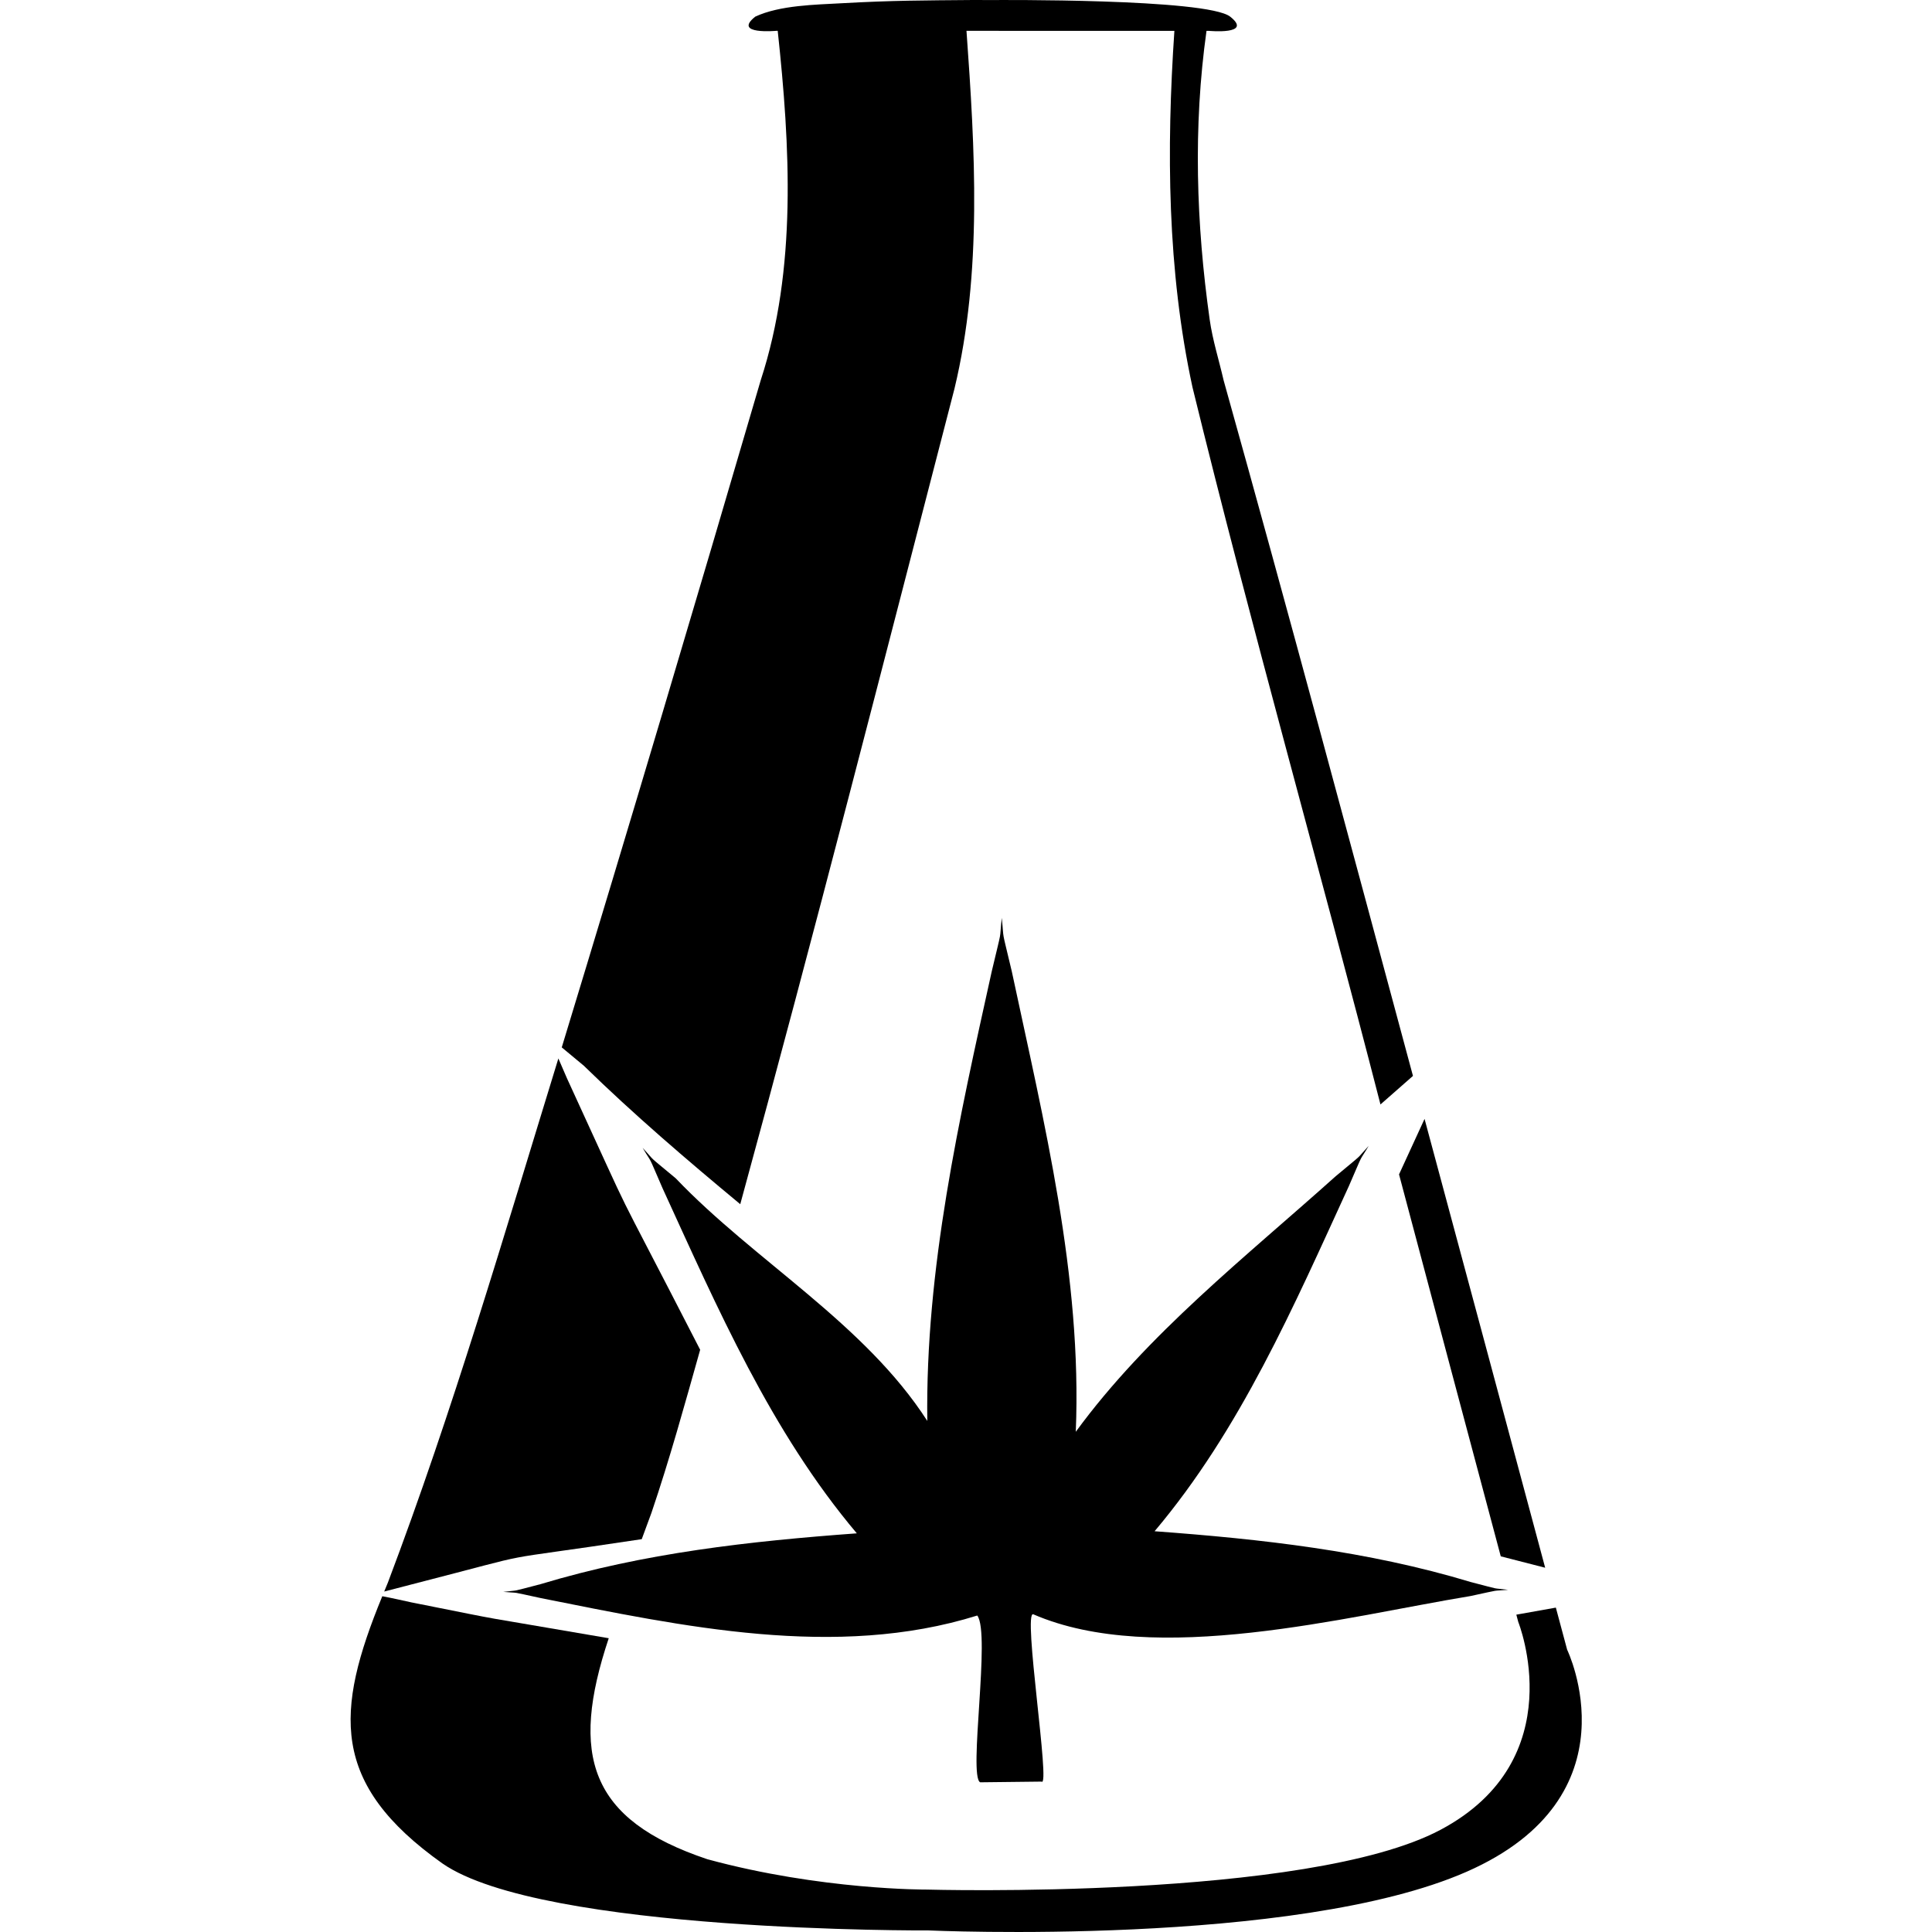
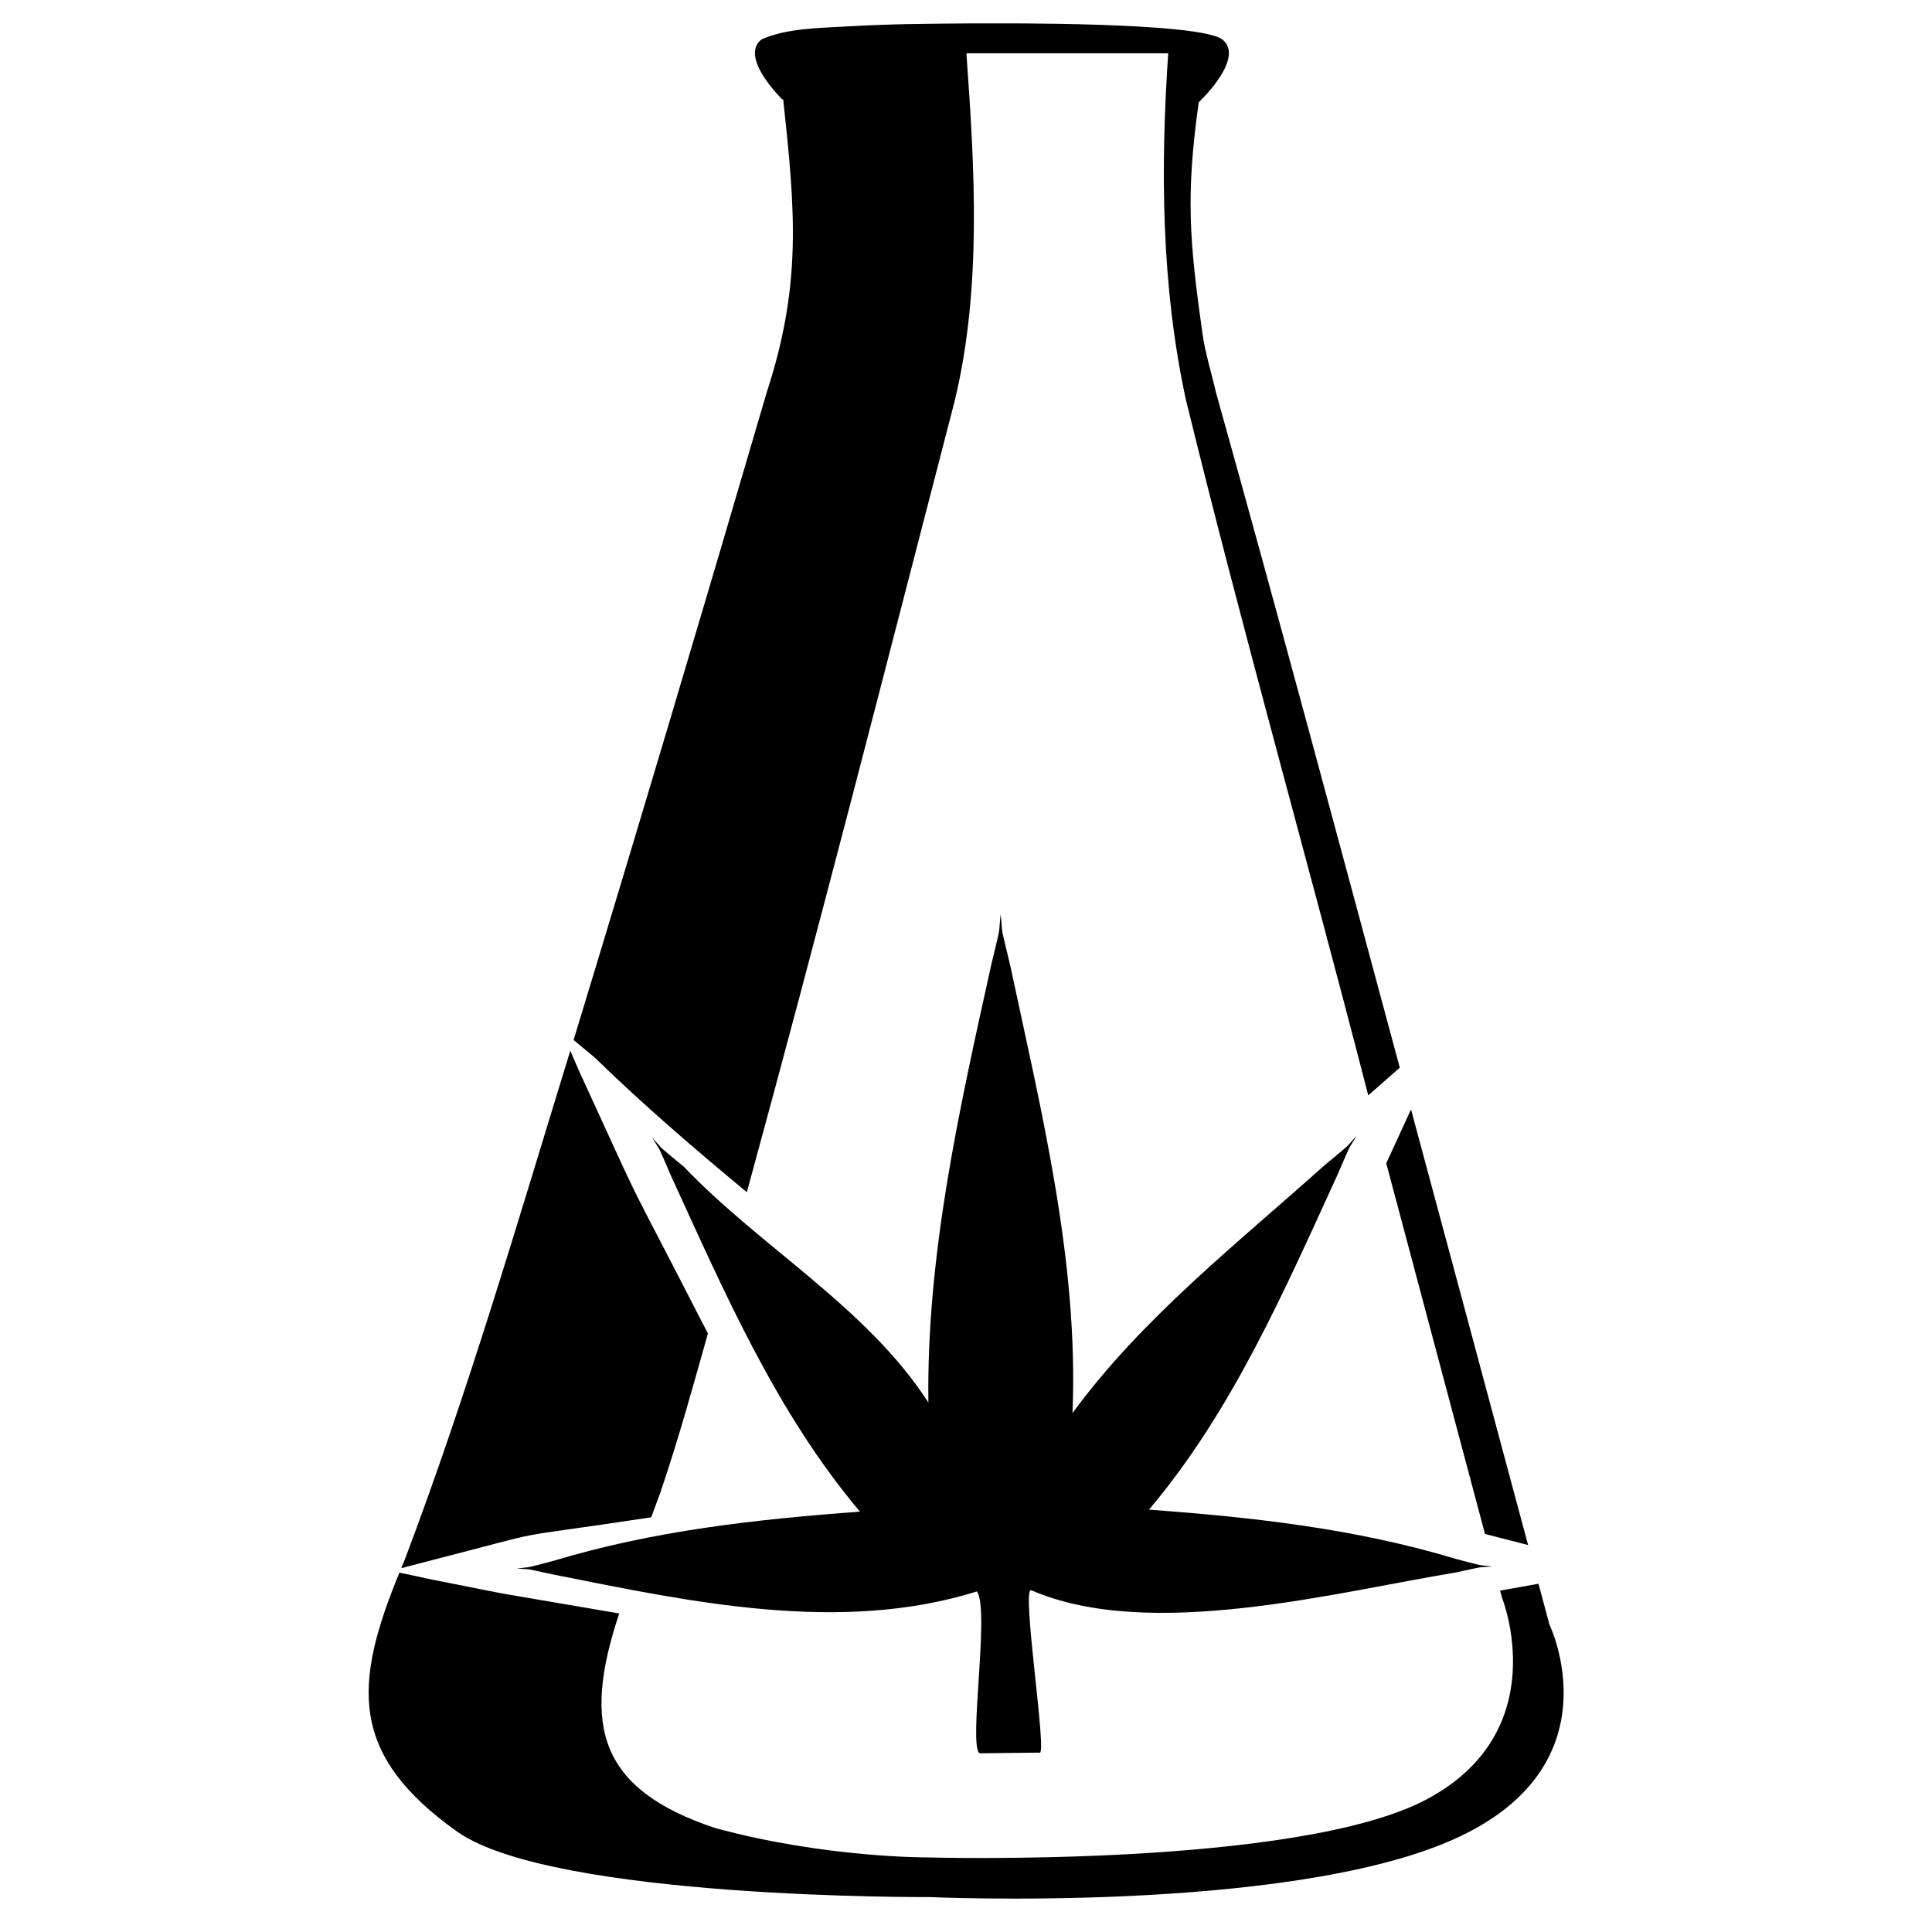
- <svg xmlns="http://www.w3.org/2000/svg" version="1.1" x="0" y="0" width="72" height="72" viewBox="0, 0, 72, 72">
+ <svg xmlns="http://www.w3.org/2000/svg" version="1.1" x="0" y="0" width="70" height="70" viewBox="0, 0, 100, 100">
  <g id="Layer_1">
-     <path d="M14.247,59.487 C14.61,59.554 14.974,59.639 15.336,59.717 C19.478,60.541 17.032,60.077 22.686,61.052 C21.228,65.419 21.963,67.814 26.358,69.287 C30.6,70.444 34.54,70.419 34.54,70.419 C34.54,70.419 48.72,70.825 53.679,68.194 C58.638,65.563 56.582,60.447 56.582,60.447 C56.537,60.279 56.561,60.37 56.509,60.174 C57.509,59.995 57.017,60.083 57.982,59.911 C58.123,60.434 58.263,60.957 58.403,61.48 C58.403,61.48 61.057,66.945 54.656,69.755 C48.255,72.565 34.594,71.941 34.594,71.941 C34.594,71.941 20.2,72.028 16.484,69.443 C12.304,66.477 12.479,63.787 14.247,59.487 z" />
-     <path d="M20.809,39.446 C20.972,39.823 20.865,39.577 21.129,40.185 C24.016,46.464 22.385,43.081 26.093,50.302 C25.519,52.336 24.958,54.377 24.278,56.378 L23.916,57.36 C17.771,58.289 20.629,57.689 15.322,59.051 C14.663,59.223 14.997,59.135 14.318,59.312 L14.454,58.982 C16.878,52.578 18.797,45.988 20.809,39.446 z" />
-     <path d="M53.089,41.698 C54.591,47.273 56.088,52.849 57.584,58.425 L55.929,58 C54.662,53.256 53.4,48.511 52.138,43.766 L53.089,41.698 z" />
-     <path d="M36.26,-0 C36.943,0.001 36.696,-0 37.003,0.002 C37.003,0.002 44.985,-0.063 45.847,0.622 C46.709,1.306 45.053,1.15 45.053,1.15 L44.963,1.15 C44.461,4.726 44.578,8.337 45.081,11.907 C45.189,12.675 45.428,13.419 45.601,14.174 C48.013,22.798 50.328,31.449 52.657,40.096 L51.446,41.16 C49.151,32.241 46.63,23.377 44.44,14.43 C43.5,10.079 43.467,5.575 43.766,1.15 L36.018,1.149 C36.334,5.556 36.614,10.144 35.57,14.486 C32.942,24.625 30.353,34.775 27.587,44.877 C25.586,43.217 23.617,41.532 21.757,39.716 C21.179,39.236 21.453,39.463 20.935,39.033 C23.454,30.761 25.92,22.473 28.349,14.174 C29.708,10.012 29.443,5.434 28.983,1.148 L28.941,1.148 C28.941,1.148 27.285,1.304 28.147,0.62 C29.063,0.191 30.409,0.176 31.328,0.123 C33.298,0.012 34.422,0.017 36.26,-0 z" />
-     <path d="M37.332,34.2 C37.434,35.163 37.292,34.452 37.706,36.198 C38.905,41.823 40.331,47.563 40.091,53.359 L40.091,53.359 C42.759,49.709 46.428,46.839 49.778,43.834 C50.911,42.889 50.468,43.287 51.008,42.703 C50.6,43.386 50.857,42.848 50.269,44.201 C48.219,48.67 46.227,53.275 43.028,57.065 C47.016,57.358 50.962,57.795 54.812,58.958 C56.027,59.273 55.532,59.164 56.204,59.248 L56.203,59.248 C55.529,59.305 56.029,59.216 54.801,59.48 C50.184,60.238 43.053,62.13 38.51,60.161 C38.102,59.984 39.162,66.672 38.814,66.395 L36.528,66.421 C36.079,66.195 36.926,60.872 36.42,60.206 C31.16,61.851 25.422,60.606 20.158,59.557 C18.931,59.293 19.43,59.382 18.756,59.325 L18.755,59.325 C19.427,59.241 18.932,59.351 20.148,59.036 C23.997,57.872 27.942,57.436 31.931,57.143 C28.731,53.352 26.739,48.748 24.69,44.279 C24.102,42.926 24.359,43.464 23.951,42.781 L23.951,42.78 C24.491,43.364 24.048,42.966 25.181,43.911 C28.122,46.994 32.217,49.314 34.558,52.954 C34.481,47.285 35.744,41.702 36.96,36.198 C37.374,34.452 37.232,35.163 37.333,34.201 z M37.358,38.028 z" />
+     <path d="M20.672,81.403 C21.162,81.493 21.653,81.608 22.141,81.714 C27.725,82.824 24.426,82.198 32.05,83.513 C30.084,89.4 31.074,92.628 37,94.614 C42.718,96.173 48.029,96.14 48.029,96.14 C48.029,96.14 67.145,96.687 73.83,93.141 C80.515,89.594 77.744,82.698 77.744,82.698 C77.683,82.47 77.716,82.593 77.645,82.329 C78.993,82.088 78.331,82.206 79.631,81.974 C79.821,82.68 80.01,83.385 80.199,84.09 C80.199,84.09 83.777,91.457 75.147,95.245 C66.518,99.034 48.102,98.192 48.102,98.192 C48.102,98.192 28.698,98.31 23.688,94.824 C18.054,90.826 18.289,87.199 20.672,81.403 z" />
+     <path d="M29.518,54.386 C29.739,54.895 29.595,54.562 29.95,55.383 C33.843,63.848 31.644,59.286 36.641,69.021 C35.868,71.764 35.112,74.514 34.195,77.212 L33.707,78.535 C25.424,79.788 29.276,78.979 22.122,80.815 C21.233,81.047 21.684,80.929 20.769,81.168 L20.952,80.723 C24.22,72.089 26.806,63.205 29.518,54.386 z" />
+     <path d="M73.034,57.422 C75.06,64.937 77.077,72.454 79.094,79.971 L76.863,79.398 C75.156,73.003 73.454,66.607 71.752,60.21 L73.034,57.422 z" />
+     <path d="M50.348,1.21 C51.269,1.211 50.935,1.209 51.35,1.212 C51.35,1.212 62.11,1.125 63.272,2.048 C64.435,2.971 62.202,5.137 62.202,5.137 L62.046,5.298 C61.369,10.119 61.561,12.448 62.239,17.262 C62.385,18.297 62.707,19.299 62.94,20.318 C66.192,31.943 69.312,43.606 72.452,55.262 L70.82,56.697 C67.726,44.673 64.328,32.724 61.376,20.663 C60.107,14.797 60.063,8.726 60.466,2.76 L50.021,2.759 C50.448,8.7 50.825,14.884 49.418,20.739 C45.875,34.406 42.385,48.089 38.656,61.708 C35.958,59.47 33.304,57.198 30.796,54.75 C30.018,54.103 30.387,54.41 29.689,53.829 C33.084,42.678 36.409,31.505 39.683,20.318 C41.515,14.706 41.158,10.913 40.538,5.135 L40.481,5.135 C40.481,5.135 38.249,2.968 39.411,2.045 C40.646,1.468 42.46,1.446 43.7,1.376 C46.355,1.226 47.87,1.233 50.348,1.21 z" />
+     <path d="M51.794,47.315 C51.93,48.612 51.739,47.653 52.297,50.008 C53.913,57.59 55.836,65.328 55.512,73.142 L55.512,73.142 C59.109,68.221 64.056,64.352 68.572,60.301 C70.099,59.028 69.501,59.564 70.23,58.777 C69.68,59.698 70.026,58.973 69.234,60.796 C66.47,66.821 63.785,73.029 59.472,78.139 C64.849,78.534 70.168,79.122 75.357,80.69 C76.996,81.115 76.328,80.967 77.234,81.081 L77.233,81.081 C76.324,81.157 76.997,81.037 75.342,81.393 C69.118,82.415 59.505,84.966 53.381,82.311 C52.831,82.073 54.26,91.088 53.791,90.716 L50.709,90.751 C50.104,90.446 51.246,83.27 50.564,82.373 C43.473,84.59 35.738,82.911 28.642,81.497 C26.987,81.142 27.66,81.262 26.751,81.185 L26.75,81.185 C27.656,81.071 26.988,81.219 28.627,80.795 C33.816,79.226 39.135,78.638 44.512,78.243 C40.199,73.133 37.513,66.926 34.75,60.901 C33.957,59.077 34.304,59.802 33.754,58.882 L33.754,58.881 C34.483,59.668 33.885,59.132 35.412,60.406 C39.378,64.562 44.897,67.689 48.053,72.597 C47.95,64.954 49.652,57.427 51.291,50.008 C51.849,47.653 51.658,48.612 51.794,47.315 z M51.828,52.475 z" />
  </g>
</svg>
